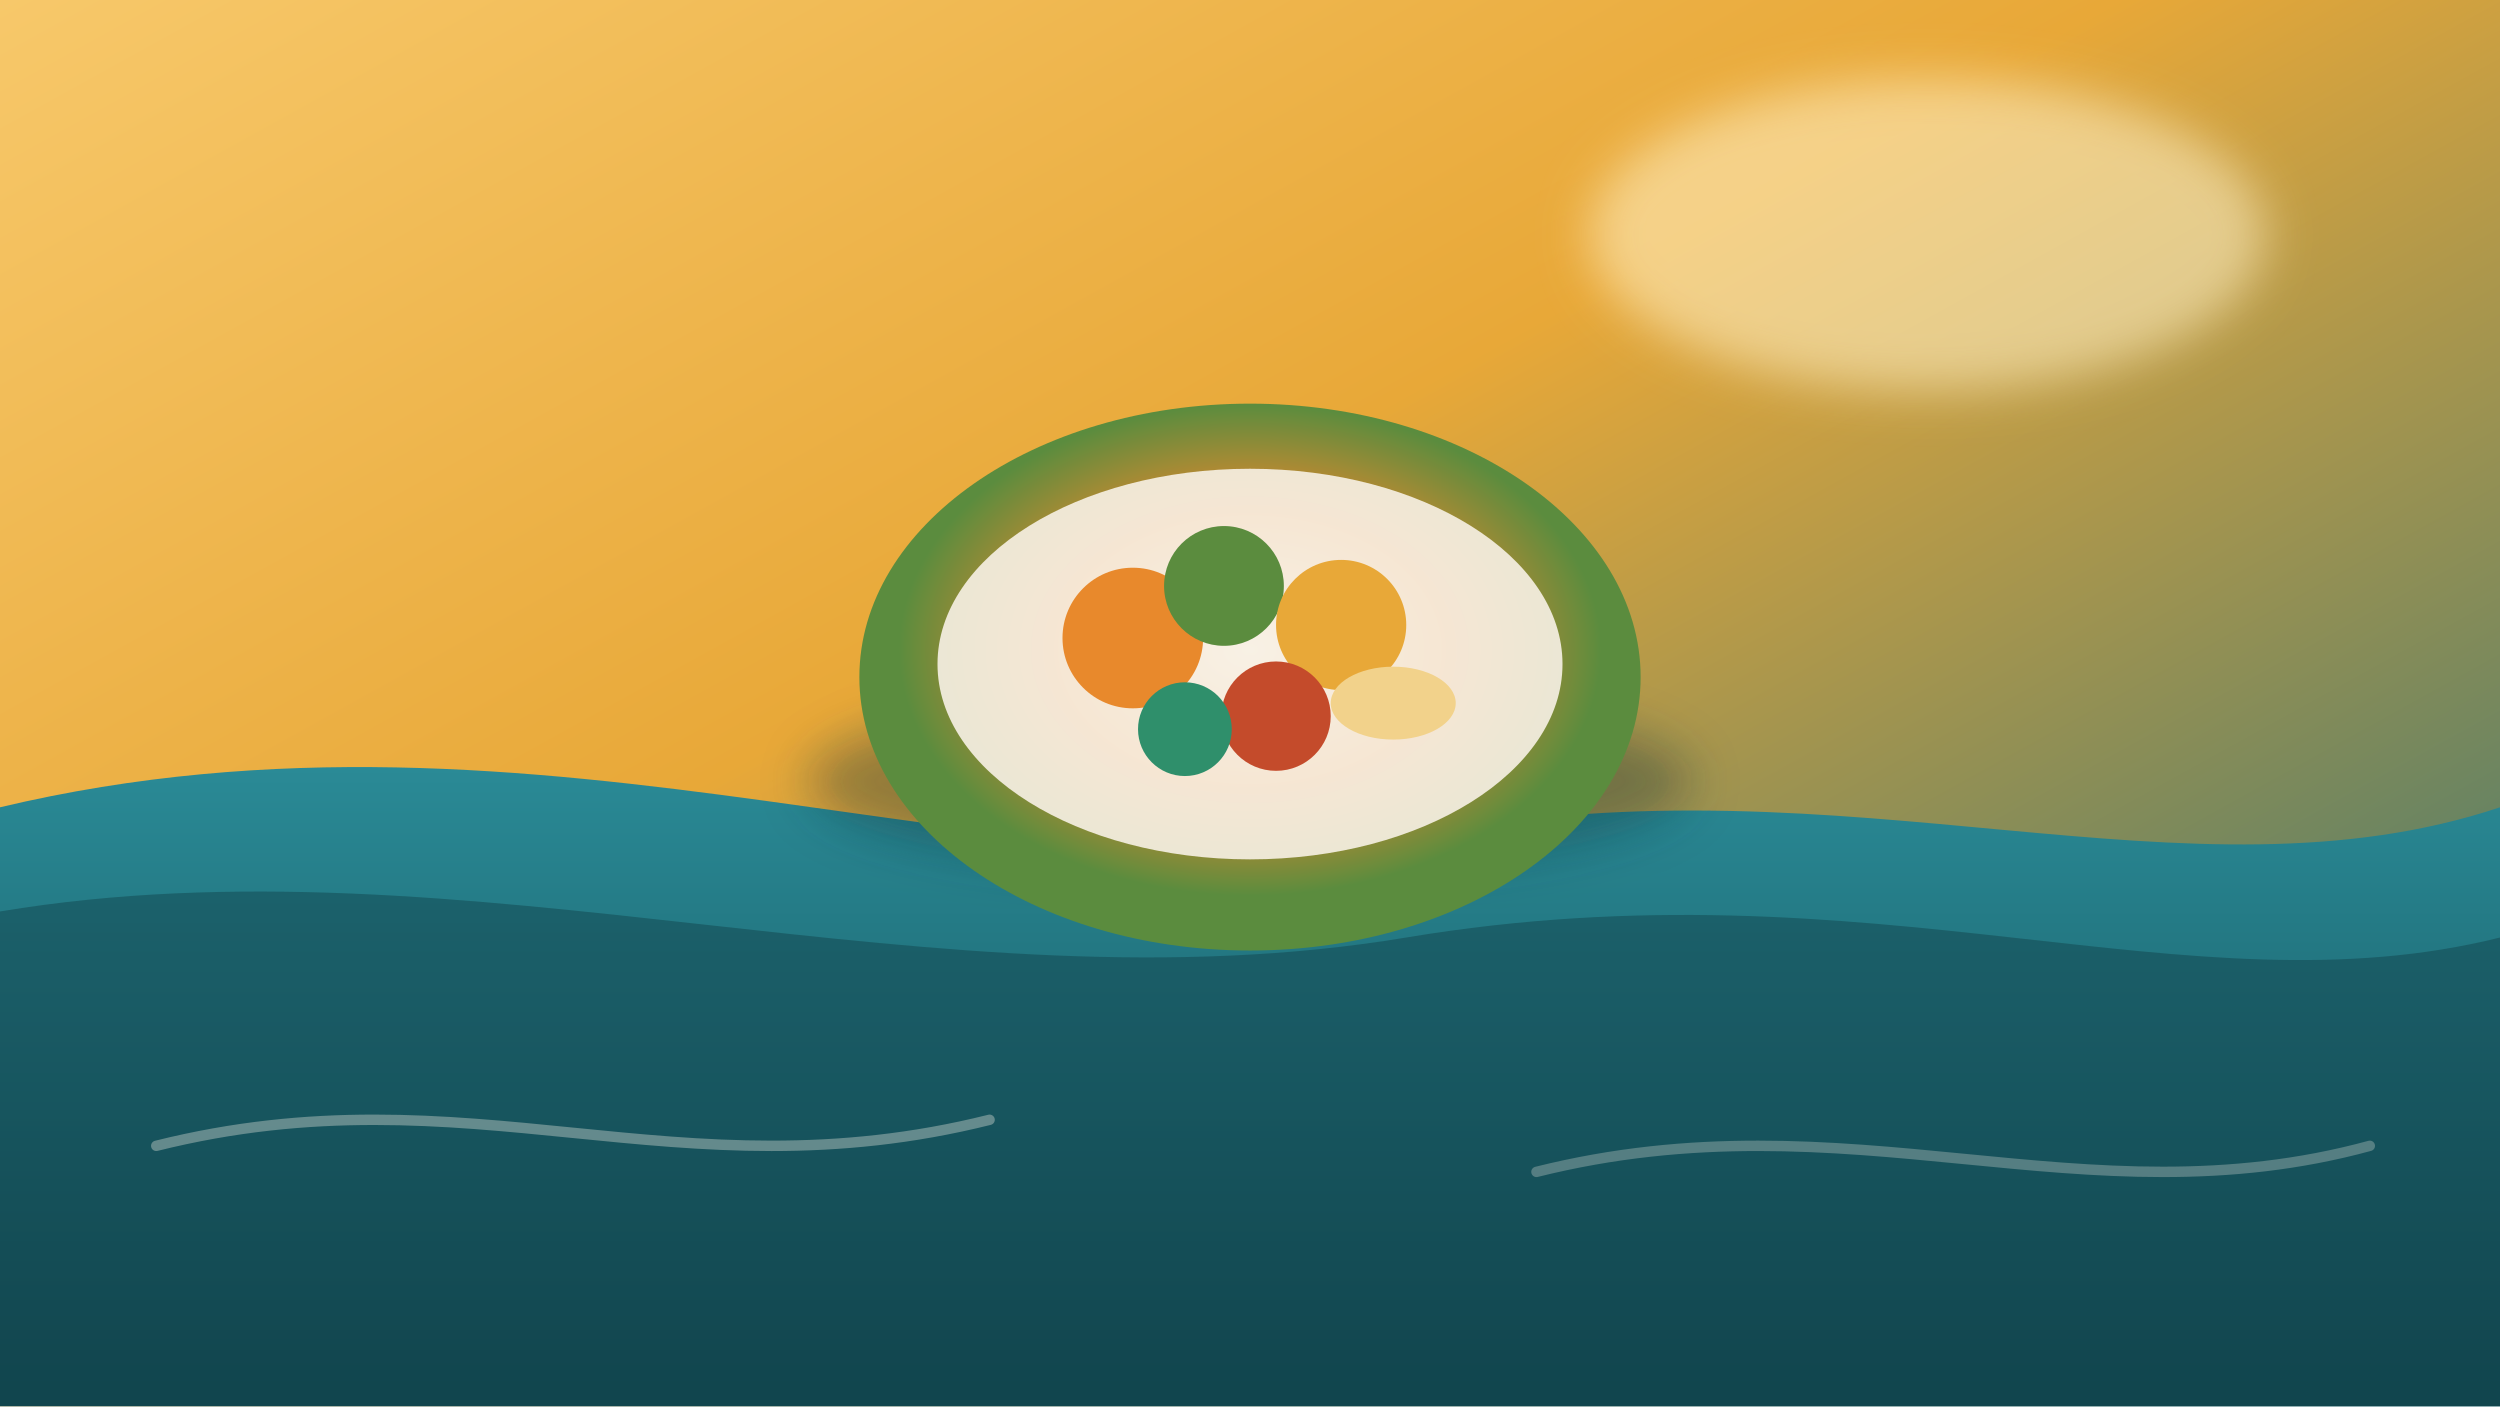
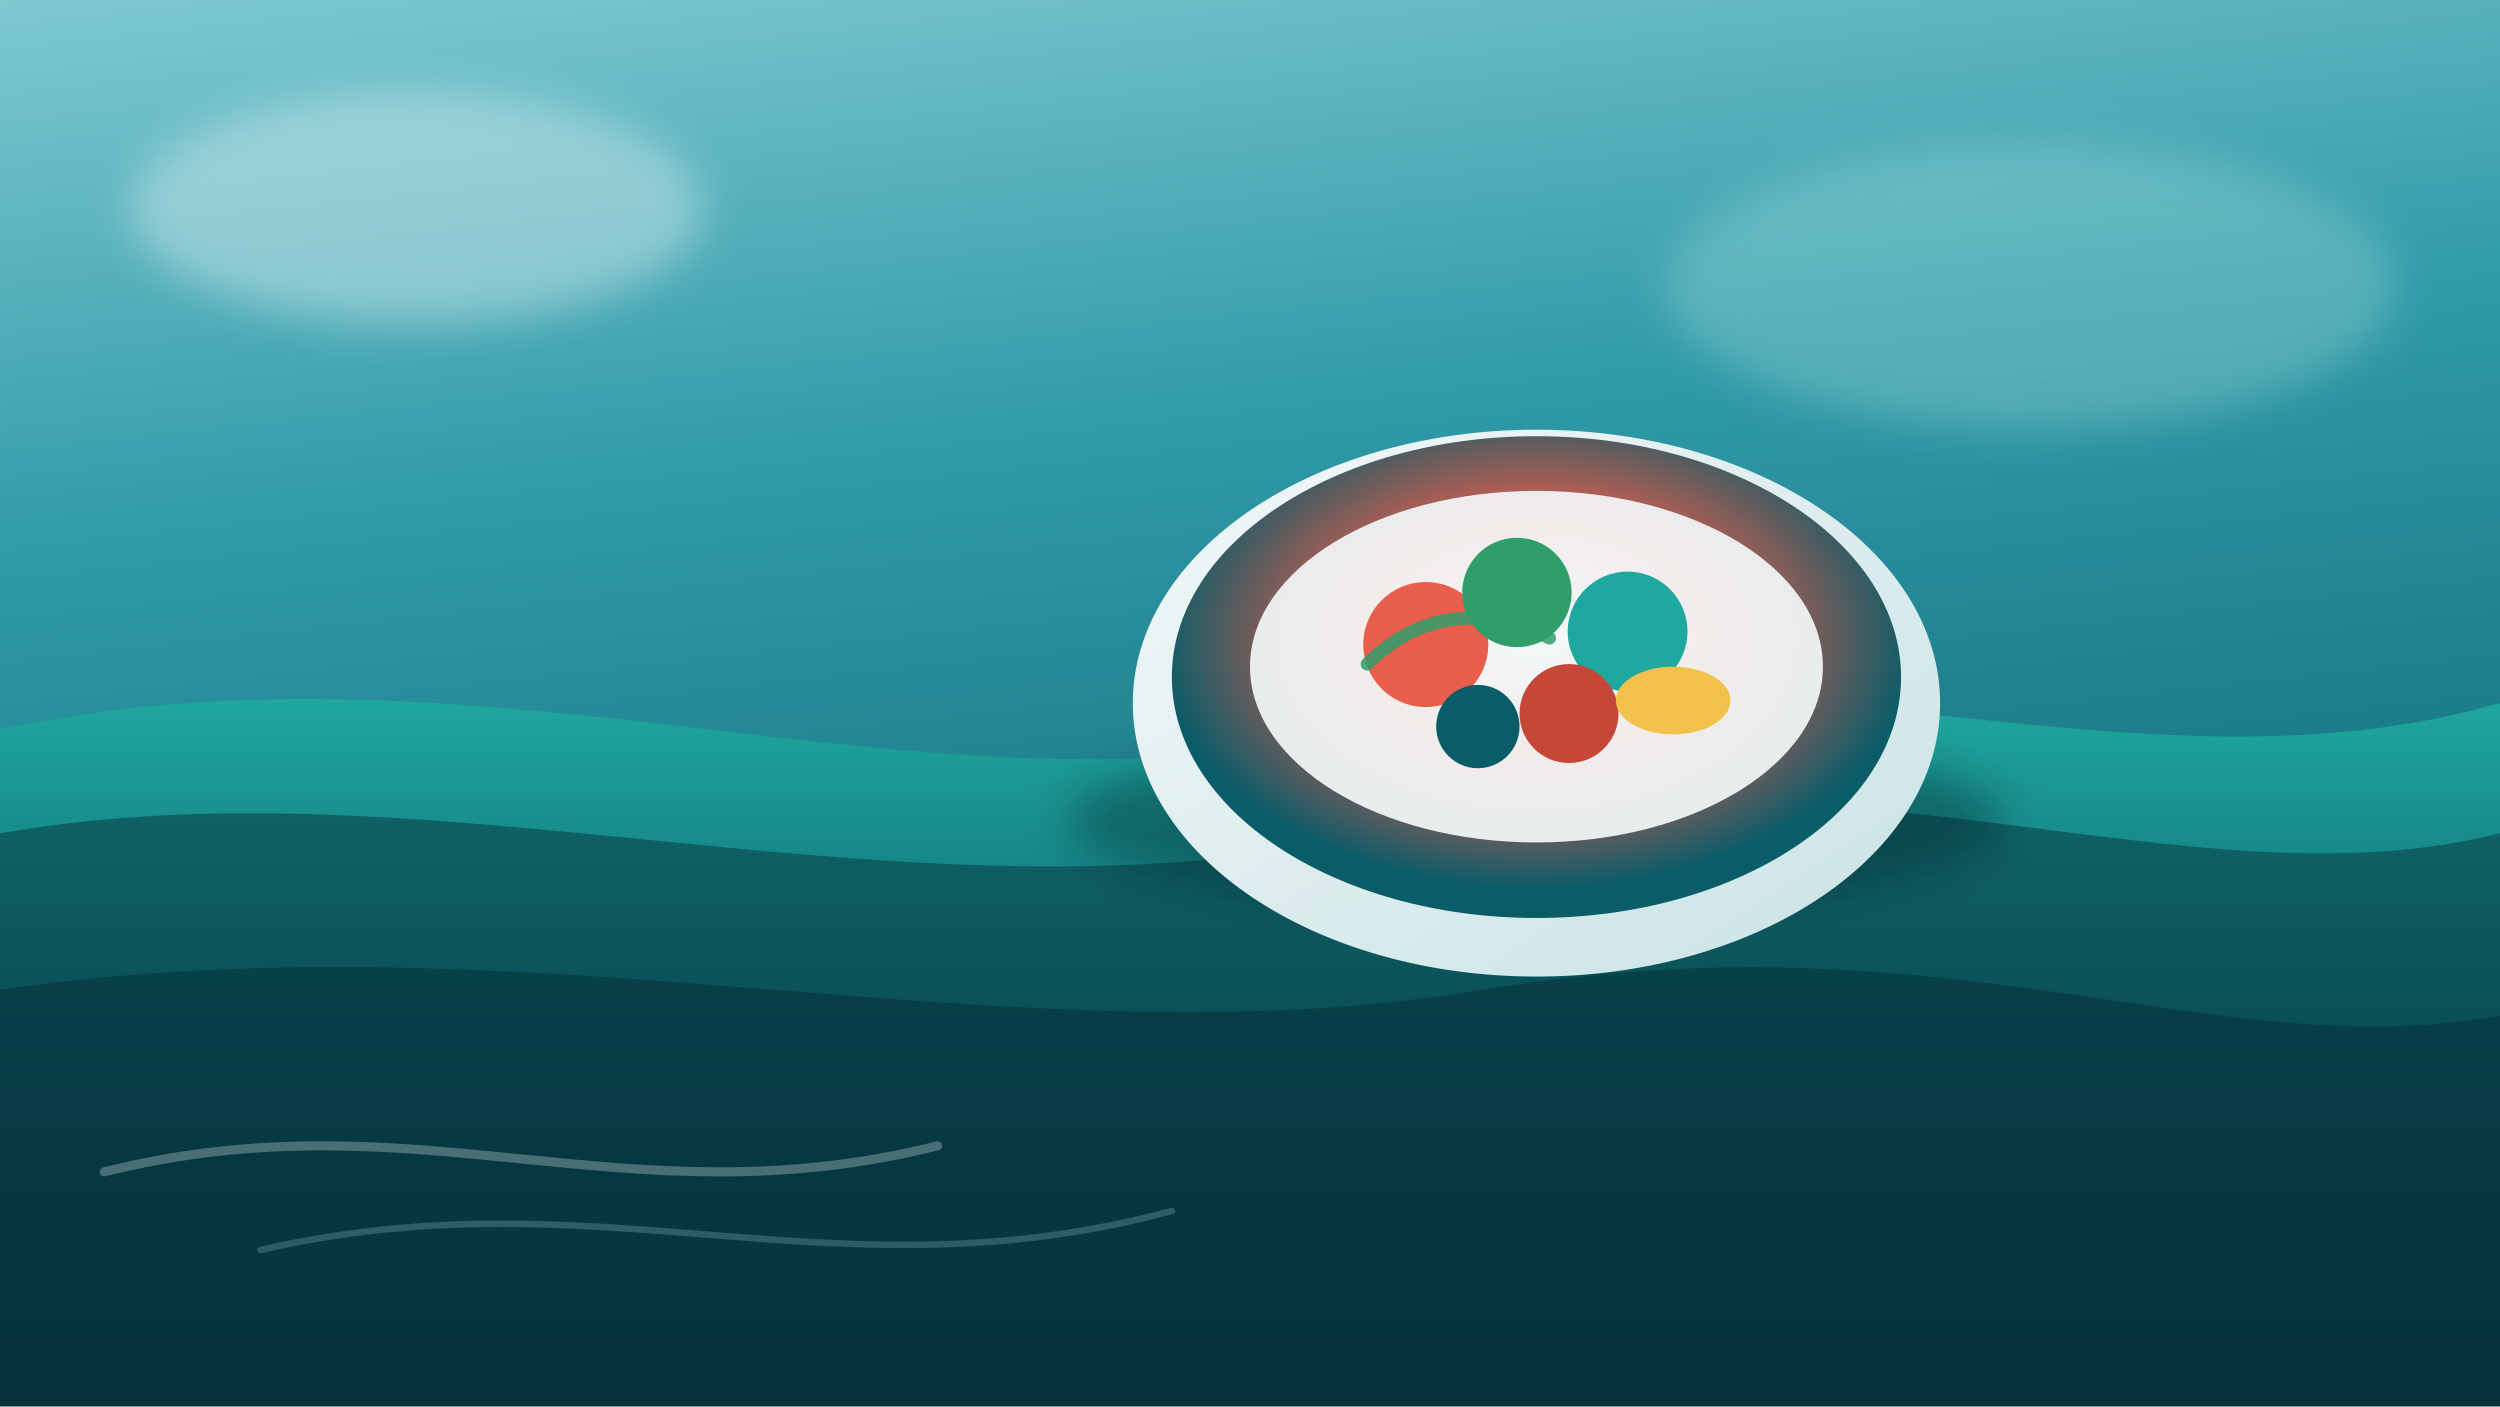
<svg xmlns="http://www.w3.org/2000/svg" viewBox="0 0 1920 1080" preserveAspectRatio="xMidYMid slice" role="img" aria-label="">
  <defs>
-     <linearGradient id="sky" x1="0" y1="0" x2="1" y2="1">
-       <stop offset="0%" stop-color="#F7C86A" />
-       <stop offset="42%" stop-color="#E8A838" />
-       <stop offset="100%" stop-color="#1F6F7A" />
+     <linearGradient id="sky" x1="0" y1="0" x2="0.2" y2="1">
+       <stop offset="0%" stop-color="#7EC8D0" />
+       <stop offset="38%" stop-color="#2F9AA8" />
+       <stop offset="100%" stop-color="#0A5C68" />
    </linearGradient>
    <linearGradient id="sea" x1="0" y1="0" x2="0" y2="1">
-       <stop offset="0%" stop-color="#2A8A96" />
-       <stop offset="100%" stop-color="#124A52" />
+       <stop offset="0%" stop-color="#1FA8A0" />
+       <stop offset="55%" stop-color="#0A5C68" />
+       <stop offset="100%" stop-color="#073A44" />
    </linearGradient>
-     <radialGradient id="bowl" cx="50%" cy="45%" r="45%">
-       <stop offset="0%" stop-color="#FFF4E0" />
-       <stop offset="55%" stop-color="#E8892C" />
-       <stop offset="100%" stop-color="#5B8C3E" />
+     <radialGradient id="bowl" cx="50%" cy="42%" r="52%">
+       <stop offset="0%" stop-color="#F8FCFC" />
+       <stop offset="45%" stop-color="#E85D4C" />
+       <stop offset="100%" stop-color="#0A5C68" />
    </radialGradient>
+     <linearGradient id="rim" x1="0" y1="0" x2="1" y2="1">
+       <stop offset="0%" stop-color="#F3F8F9" />
+       <stop offset="100%" stop-color="#C8E2E4" />
+     </linearGradient>
    <filter id="soft" x="-20%" y="-20%" width="140%" height="140%">
-       <feGaussianBlur stdDeviation="18" />
+       <feGaussianBlur stdDeviation="16" />
    </filter>
  </defs>
  <rect width="1920" height="1080" fill="url(#sky)" />
-   <ellipse cx="1480" cy="180" rx="260" ry="120" fill="#FFF2C9" opacity="0.55" filter="url(#soft)" />
-   <path d="M0 620 C420 520 780 700 1100 640 C1420 580 1680 700 1920 620 L1920 1080 L0 1080 Z" fill="url(#sea)" />
-   <path d="M0 700 C360 640 720 780 1080 720 C1440 660 1680 780 1920 720 L1920 1080 L0 1080 Z" fill="#0F3F46" opacity="0.45" />
-   <g transform="translate(960 520)">
-     <ellipse cx="0" cy="80" rx="340" ry="70" fill="#0B2E34" opacity="0.35" filter="url(#soft)" />
-     <ellipse cx="0" cy="0" rx="300" ry="210" fill="url(#bowl)" />
-     <ellipse cx="0" cy="-10" rx="240" ry="150" fill="#F7F1E6" opacity="0.9" />
-     <circle cx="-90" cy="-30" r="54" fill="#E8892C" />
-     <circle cx="-20" cy="-70" r="46" fill="#5B8C3E" />
-     <circle cx="70" cy="-40" r="50" fill="#E8A838" />
-     <circle cx="20" cy="30" r="42" fill="#C44B2B" />
-     <circle cx="-50" cy="40" r="36" fill="#2F8F6B" />
-     <ellipse cx="110" cy="20" rx="48" ry="28" fill="#F2D28B" />
+   <ellipse cx="320" cy="160" rx="220" ry="90" fill="#F8FCFC" opacity="0.35" filter="url(#soft)" />
+   <ellipse cx="1560" cy="220" rx="280" ry="110" fill="#B8E8E4" opacity="0.28" filter="url(#soft)" />
+   <path d="M0 560 C380 480 720 640 1040 560 C1360 480 1640 620 1920 540 L1920 1080 L0 1080 Z" fill="url(#sea)" />
+   <path d="M0 640 C340 580 700 720 1060 640 C1420 560 1680 700 1920 640 L1920 1080 L0 1080 Z" fill="#073A44" opacity="0.55" />
+   <path d="M0 760 C420 700 780 820 1140 760 C1500 700 1700 820 1920 780 L1920 1080 L0 1080 Z" fill="#052830" opacity="0.45" />
+   <g transform="translate(1180 520)">
+     <ellipse cx="0" cy="110" rx="360" ry="70" fill="#041E24" opacity="0.35" filter="url(#soft)" />
+     <ellipse cx="0" cy="20" rx="310" ry="210" fill="url(#rim)" />
+     <ellipse cx="0" cy="0" rx="280" ry="185" fill="url(#bowl)" />
+     <ellipse cx="0" cy="-8" rx="220" ry="135" fill="#F3F8F9" opacity="0.92" />
+     <circle cx="-85" cy="-25" r="48" fill="#E85D4C" />
+     <circle cx="-15" cy="-65" r="42" fill="#2F9E6B" />
+     <circle cx="70" cy="-35" r="46" fill="#1FA8A0" />
+     <circle cx="25" cy="28" r="38" fill="#C44738" />
+     <circle cx="-45" cy="38" r="32" fill="#0A5C68" />
+     <ellipse cx="105" cy="18" rx="44" ry="26" fill="#F2C14B" />
+     <path d="M-130 -10 C-90 -50 -40 -55 10 -30" fill="none" stroke="#2F9E6B" stroke-width="10" stroke-linecap="round" opacity="0.85" />
  </g>
-   <path d="M120 880 C360 820 520 920 760 860" fill="none" stroke="#F7F1E6" stroke-width="8" stroke-linecap="round" opacity="0.35" />
-   <path d="M1180 900 C1420 840 1600 940 1820 880" fill="none" stroke="#F7F1E6" stroke-width="8" stroke-linecap="round" opacity="0.28" />
+   <path d="M80 900 C320 840 480 940 720 880" fill="none" stroke="#F8FCFC" stroke-width="7" stroke-linecap="round" opacity="0.28" />
+   <path d="M200 960 C460 900 640 1000 900 930" fill="none" stroke="#B8E8E4" stroke-width="5" stroke-linecap="round" opacity="0.22" />
</svg>
